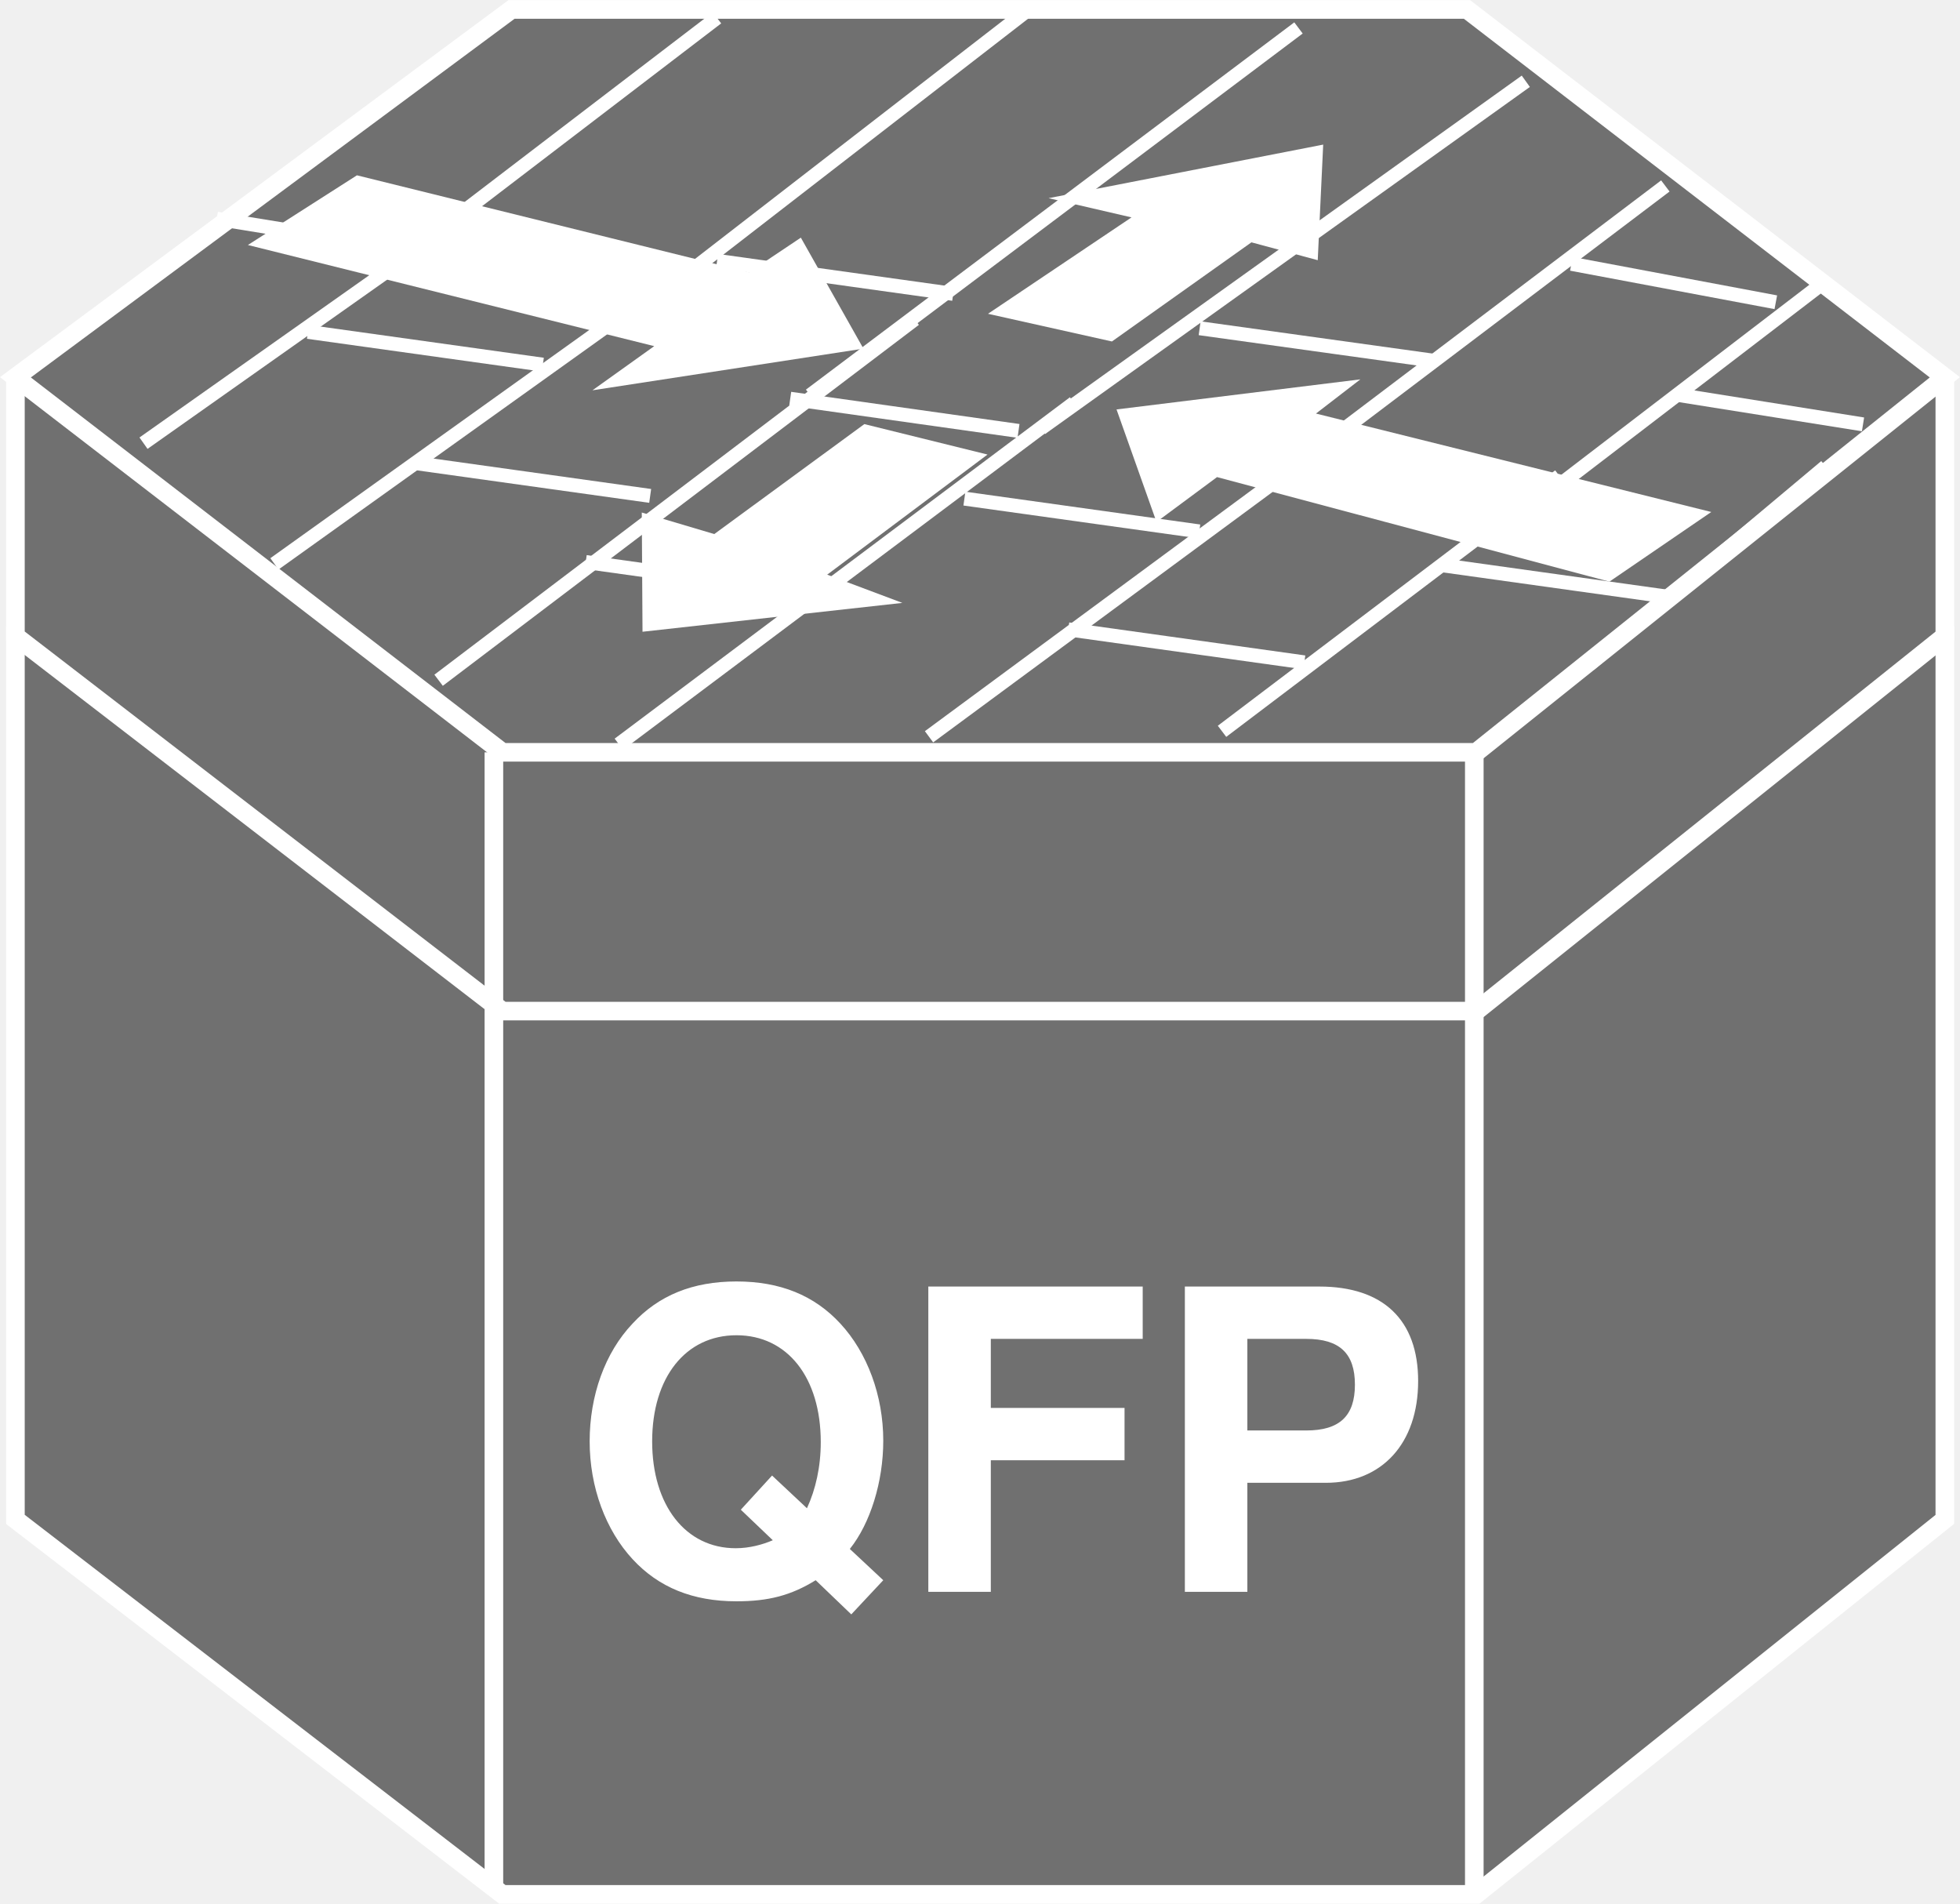
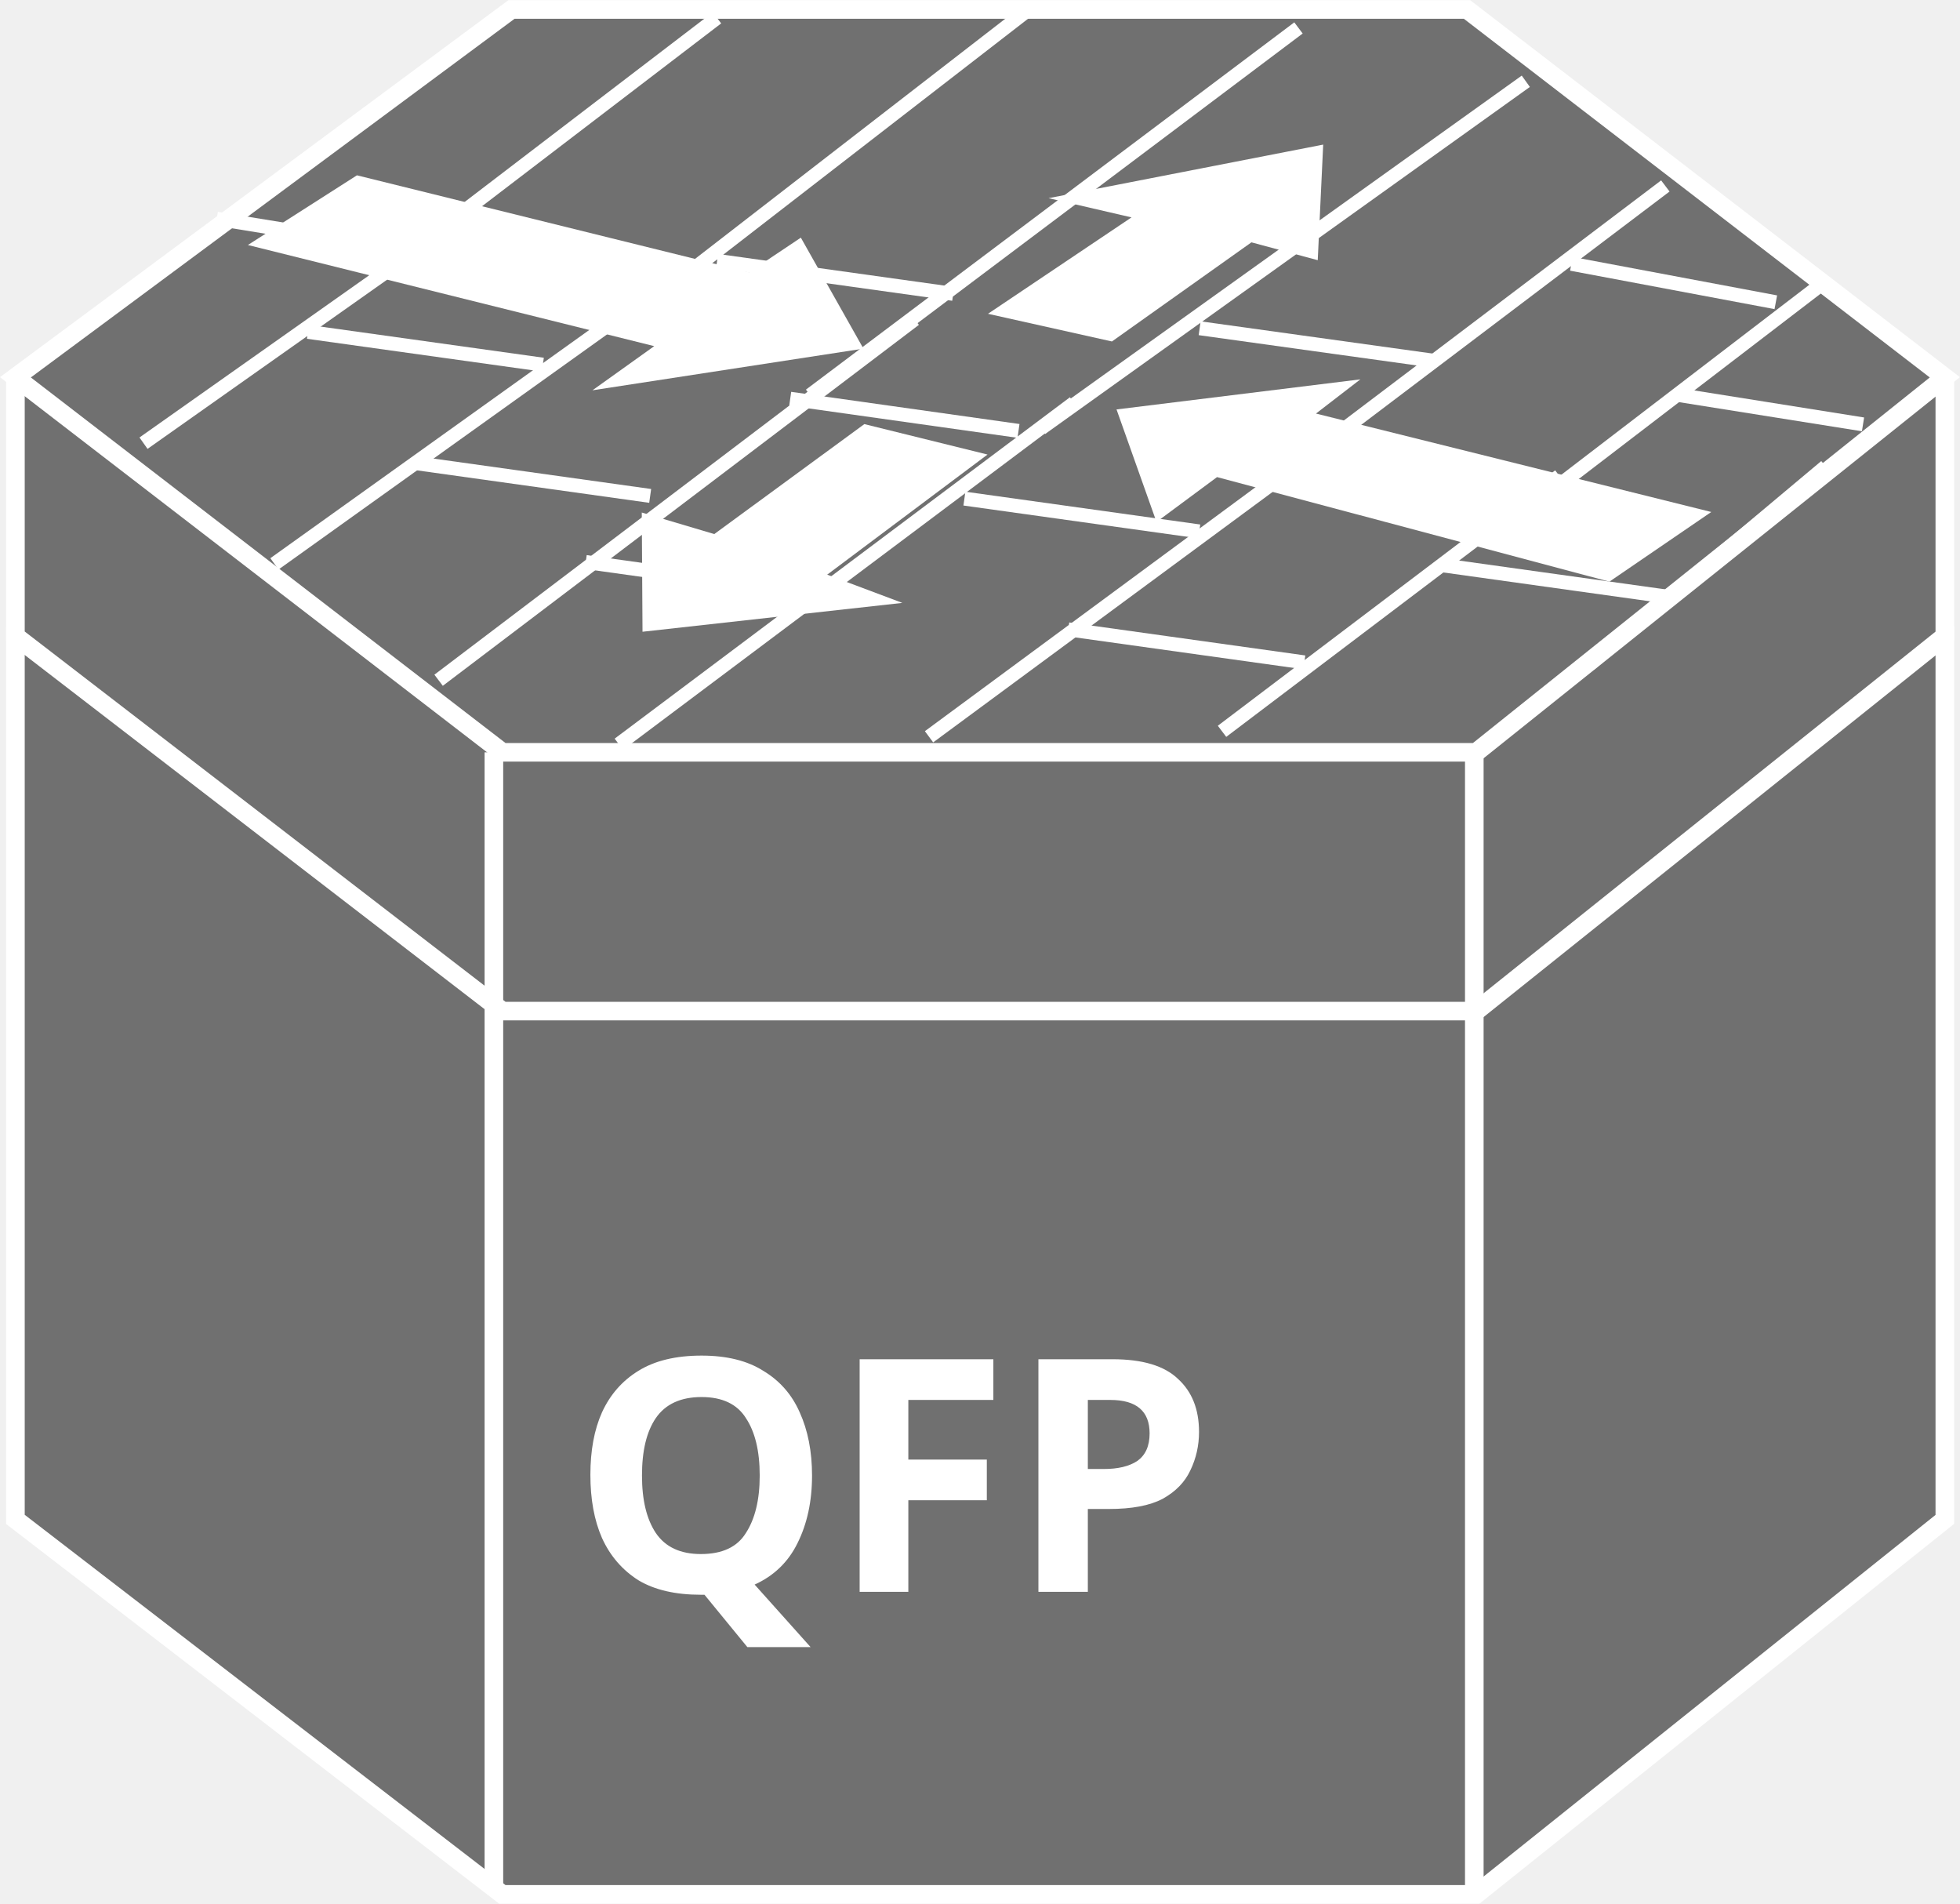
<svg xmlns="http://www.w3.org/2000/svg" viewBox="0 0 56.187 54.56" height="54.56" width="56.187" xml:space="preserve" id="svg2" version="1.1">
  <defs id="defs6" />
  <g transform="matrix(1.333333,0,0,-1.333333,0,54.56)" id="g10">
    <g transform="scale(0.1)" id="g12">
      <path id="path14" style="fill:#707070;fill-opacity:1;fill-rule:nonzero;stroke:none" d="M 418.141,274.602 V 82.606 L 317.379,2.004 H 108.004 L 3.316,82.606 V 274.602" />
      <path id="path16" style="fill:none;stroke:#FFFFFF;stroke-width:4;stroke-linecap:butt;stroke-linejoin:miter;stroke-miterlimit:4;stroke-dasharray:none;stroke-opacity:1" d="M 418.141,274.602 V 82.606 L 317.379,2.004 H 108.004 L 3.316,82.606 V 274.602" />
      <path id="path18" style="fill:#707070;fill-opacity:1;fill-rule:nonzero;stroke:none" d="M 106.188,3.293 V 193.992" />
      <path id="path20" style="fill:none;stroke:#FFFFFF;stroke-width:4;stroke-linecap:butt;stroke-linejoin:miter;stroke-miterlimit:4;stroke-dasharray:none;stroke-opacity:1" d="M 106.188,3.293 V 193.992" />
      <path id="path22" style="fill:#707070;fill-opacity:1;fill-rule:nonzero;stroke:none" d="M 316.977,3.293 V 193.992" />
      <path id="path24" style="fill:none;stroke:#FFFFFF;stroke-width:4;stroke-linecap:butt;stroke-linejoin:miter;stroke-miterlimit:4;stroke-dasharray:none;stroke-opacity:1" d="M 316.977,3.293 V 193.992" />
      <path id="path26" style="fill:#707070;fill-opacity:1;fill-rule:nonzero;stroke:none" d="M 418.141,328.098 V 272.473 L 317.379,191.863 H 108.004 L 3.316,272.473 v 55.625" />
      <path id="path28" style="fill:none;stroke:#FFFFFF;stroke-width:4;stroke-linecap:butt;stroke-linejoin:miter;stroke-miterlimit:4;stroke-dasharray:none;stroke-opacity:1" d="M 418.141,328.098 V 272.473 L 317.379,191.863 H 108.004 L 3.316,272.473 v 55.625" />
      <path id="path30" style="fill:#707070;fill-opacity:1;fill-rule:nonzero;stroke:none" d="M 315.406,407.168 H 109.977 L 3.316,328.098 108.004,247.488 h 209.375 l 100.762,80.61 -102.735,79.07" />
      <path id="path32" style="fill:none;stroke:#FFFFFF;stroke-width:4;stroke-linecap:butt;stroke-linejoin:miter;stroke-miterlimit:4;stroke-dasharray:none;stroke-opacity:1" d="M 315.406,407.168 H 109.977 L 3.316,328.098 108.004,247.488 h 209.375 l 100.762,80.61 z" />
      <path id="path34" style="fill:#707070;fill-opacity:1;fill-rule:nonzero;stroke:none" d="m 106.188,193.152 v 54.336" />
      <path id="path36" style="fill:none;stroke:#FFFFFF;stroke-width:4;stroke-linecap:butt;stroke-linejoin:miter;stroke-miterlimit:4;stroke-dasharray:none;stroke-opacity:1" d="m 106.188,193.152 v 54.336" />
      <path id="path38" style="fill:#707070;fill-opacity:1;fill-rule:nonzero;stroke:none" d="m 316.977,193.152 v 54.336" />
      <path id="path40" style="fill:none;stroke:#FFFFFF;stroke-width:4;stroke-linecap:butt;stroke-linejoin:miter;stroke-miterlimit:4;stroke-dasharray:none;stroke-opacity:1" d="m 316.977,193.152 v 54.336" />
      <path id="path42" style="fill:#FFFFFF;fill-opacity:1;fill-rule:nonzero;stroke:none" d="m 172.184,358.117 13.457,-23.859 -58.262,-8.953 13.281,9.492 -87.363,21.738 23.445,14.981 84.317,-20.84 11.125,7.441" />
      <path id="path44" style="fill:#FFFFFF;fill-opacity:1;fill-rule:nonzero;stroke:none" d="m 248.648,297.004 -8.593,24.187 52.422,6.465 -9.543,-7.351 84.992,-21.157 -21.906,-14.976 -84.356,22.476 -13.016,-9.644" />
      <path id="path46" style="fill:#FFFFFF;fill-opacity:1;fill-rule:nonzero;stroke:none" d="m 225.445,366.602 59.043,11.515 -1.172,-24.844 -14.257,3.836 -29.993,-21.308 -26.648,5.949 30.859,20.723 -17.832,4.129" />
      <path id="path48" style="fill:#FFFFFF;fill-opacity:1;fill-rule:nonzero;stroke:none" d="m 194.008,279.609 -55.867,-6.203 -0.157,25.625 15.586,-4.629 32.266,23.637 26.484,-6.543 -34.472,-25.82 16.16,-6.067" />
      <path id="path50" style="fill:none;stroke:#FFFFFF;stroke-width:3;stroke-linecap:butt;stroke-linejoin:miter;stroke-miterlimit:4;stroke-dasharray:none;stroke-opacity:1" d="m 169.898,323.488 49.082,-6.914" />
      <path id="path52" style="fill:none;stroke:#FFFFFF;stroke-width:3;stroke-linecap:butt;stroke-linejoin:miter;stroke-miterlimit:4;stroke-dasharray:none;stroke-opacity:1" d="m 66.207,337.863 50.508,-7.05" />
      <path id="path54" style="fill:none;stroke:#FFFFFF;stroke-width:3;stroke-linecap:butt;stroke-linejoin:miter;stroke-miterlimit:4;stroke-dasharray:none;stroke-opacity:1" d="m 46.598,362.18 40.645,-6.602" />
      <path id="path56" style="fill:none;stroke:#FFFFFF;stroke-width:3;stroke-linecap:butt;stroke-linejoin:miter;stroke-miterlimit:4;stroke-dasharray:none;stroke-opacity:1" d="M 91.852,357.004 30.855,313.938" />
      <path id="path58" style="fill:none;stroke:#FFFFFF;stroke-width:3;stroke-linecap:butt;stroke-linejoin:miter;stroke-miterlimit:4;stroke-dasharray:none;stroke-opacity:1" d="M 141.695,347.16 59,287.996" />
      <path id="path60" style="fill:none;stroke:#FFFFFF;stroke-width:3;stroke-linecap:butt;stroke-linejoin:miter;stroke-miterlimit:4;stroke-dasharray:none;stroke-opacity:1" d="M 196.656,340.566 94.301,262.98" />
      <path id="path62" style="fill:none;stroke:#FFFFFF;stroke-width:3;stroke-linecap:butt;stroke-linejoin:miter;stroke-miterlimit:4;stroke-dasharray:none;stroke-opacity:1" d="m 89.027,309.699 50.762,-7.094" />
      <path id="path64" style="fill:none;stroke:#FFFFFF;stroke-width:3;stroke-linecap:butt;stroke-linejoin:miter;stroke-miterlimit:4;stroke-dasharray:none;stroke-opacity:1" d="m 309.605,287.766 50.508,-7.051" />
      <path id="path66" style="fill:none;stroke:#FFFFFF;stroke-width:3;stroke-linecap:butt;stroke-linejoin:miter;stroke-miterlimit:4;stroke-dasharray:none;stroke-opacity:1" d="m 207.348,302.023 50.5,-7.05" />
      <path id="path68" style="fill:none;stroke:#FFFFFF;stroke-width:3;stroke-linecap:butt;stroke-linejoin:miter;stroke-miterlimit:4;stroke-dasharray:none;stroke-opacity:1" d="M 230.934,322.609 133.051,249.23" />
      <path id="path70" style="fill:none;stroke:#FFFFFF;stroke-width:3;stroke-linecap:butt;stroke-linejoin:miter;stroke-miterlimit:4;stroke-dasharray:none;stroke-opacity:1" d="M 285.199,313.867 199.742,250.828" />
      <path id="path72" style="fill:none;stroke:#FFFFFF;stroke-width:3;stroke-linecap:butt;stroke-linejoin:miter;stroke-miterlimit:4;stroke-dasharray:none;stroke-opacity:1" d="M 335.27,306.902 262.738,252.004" />
      <path id="path74" style="fill:none;stroke:#FFFFFF;stroke-width:3;stroke-linecap:butt;stroke-linejoin:miter;stroke-miterlimit:4;stroke-dasharray:none;stroke-opacity:1" d="m 392.535,308.945 -50.82,-42.59" />
      <path id="path76" style="fill:none;stroke:#FFFFFF;stroke-width:3;stroke-linecap:butt;stroke-linejoin:miter;stroke-miterlimit:4;stroke-dasharray:none;stroke-opacity:1" d="m 125.934,288.391 50.781,-7.09" />
      <path id="path78" style="fill:none;stroke:#FFFFFF;stroke-width:3;stroke-linecap:butt;stroke-linejoin:miter;stroke-miterlimit:4;stroke-dasharray:none;stroke-opacity:1" d="m 229.684,273.914 50.75,-7.09" />
      <path id="path80" style="fill:none;stroke:#FFFFFF;stroke-width:3;stroke-linecap:butt;stroke-linejoin:miter;stroke-miterlimit:4;stroke-dasharray:none;stroke-opacity:1" d="M 154.145,405.363 88.57,355.246" />
      <path id="path82" style="fill:none;stroke:#FFFFFF;stroke-width:3;stroke-linecap:butt;stroke-linejoin:miter;stroke-miterlimit:4;stroke-dasharray:none;stroke-opacity:1" d="M 222.016,407.824 140.895,345.051" />
      <path id="path84" style="fill:none;stroke:#FFFFFF;stroke-width:3;stroke-linecap:butt;stroke-linejoin:miter;stroke-miterlimit:4;stroke-dasharray:none;stroke-opacity:1" d="m 337.848,352.492 43.953,-8.262" />
      <path id="path86" style="fill:none;stroke:#FFFFFF;stroke-width:3;stroke-linecap:butt;stroke-linejoin:miter;stroke-miterlimit:4;stroke-dasharray:none;stroke-opacity:1" d="m 279.176,403.195 -105,-78.945" />
      <path id="path88" style="fill:none;stroke:#FFFFFF;stroke-width:3;stroke-linecap:butt;stroke-linejoin:miter;stroke-miterlimit:4;stroke-dasharray:none;stroke-opacity:1" d="M 328.051,391.73 223.824,317.121" />
      <path id="path90" style="fill:none;stroke:#FFFFFF;stroke-width:3;stroke-linecap:butt;stroke-linejoin:miter;stroke-miterlimit:4;stroke-dasharray:none;stroke-opacity:1" d="M 358.051,369.23 279.234,309.602" />
      <path id="path92" style="fill:none;stroke:#FFFFFF;stroke-width:3;stroke-linecap:butt;stroke-linejoin:miter;stroke-miterlimit:4;stroke-dasharray:none;stroke-opacity:1" d="M 391.461,347.98 331.762,302.258" />
      <path id="path94" style="fill:none;stroke:#FFFFFF;stroke-width:3;stroke-linecap:butt;stroke-linejoin:miter;stroke-miterlimit:4;stroke-dasharray:none;stroke-opacity:1" d="m 154.176,353.125 50.762,-7.09" />
      <path id="path96" style="fill:none;stroke:#FFFFFF;stroke-width:3;stroke-linecap:butt;stroke-linejoin:miter;stroke-miterlimit:4;stroke-dasharray:none;stroke-opacity:1" d="m 257.926,338.645 50.75,-7.051" />
      <path id="path98" style="fill:none;stroke:#FFFFFF;stroke-width:3;stroke-linecap:butt;stroke-linejoin:miter;stroke-miterlimit:4;stroke-dasharray:none;stroke-opacity:1" d="m 360.68,324.328 39.871,-6.348" />
      <g transform="scale(10)" id="g100">
-         <text id="text104" style="font-variant:normal;font-weight:bold;font-size:9px;font-family:Helvetica;-inkscape-font-specification:Helvetica-Bold;writing-mode:lr-tb;fill:#FFFFFF;fill-opacity:1;fill-rule:nonzero;stroke:none" transform="matrix(1,0,0,-1,12.2871,6.70313)">
+         <text id="text104" style="font-variant:normal;font-weight:bold;font-size:7px;font-family:'Arial-BoldMT';fill:#FFFFFF;fill-opacity:1;" transform="matrix(1,0,0,-1,12.2871,6.70313)">
          <tspan id="tspan102" y="0" x="0 7.002 12.501">QFP</tspan>
        </text>
      </g>
    </g>
  </g>
</svg>
